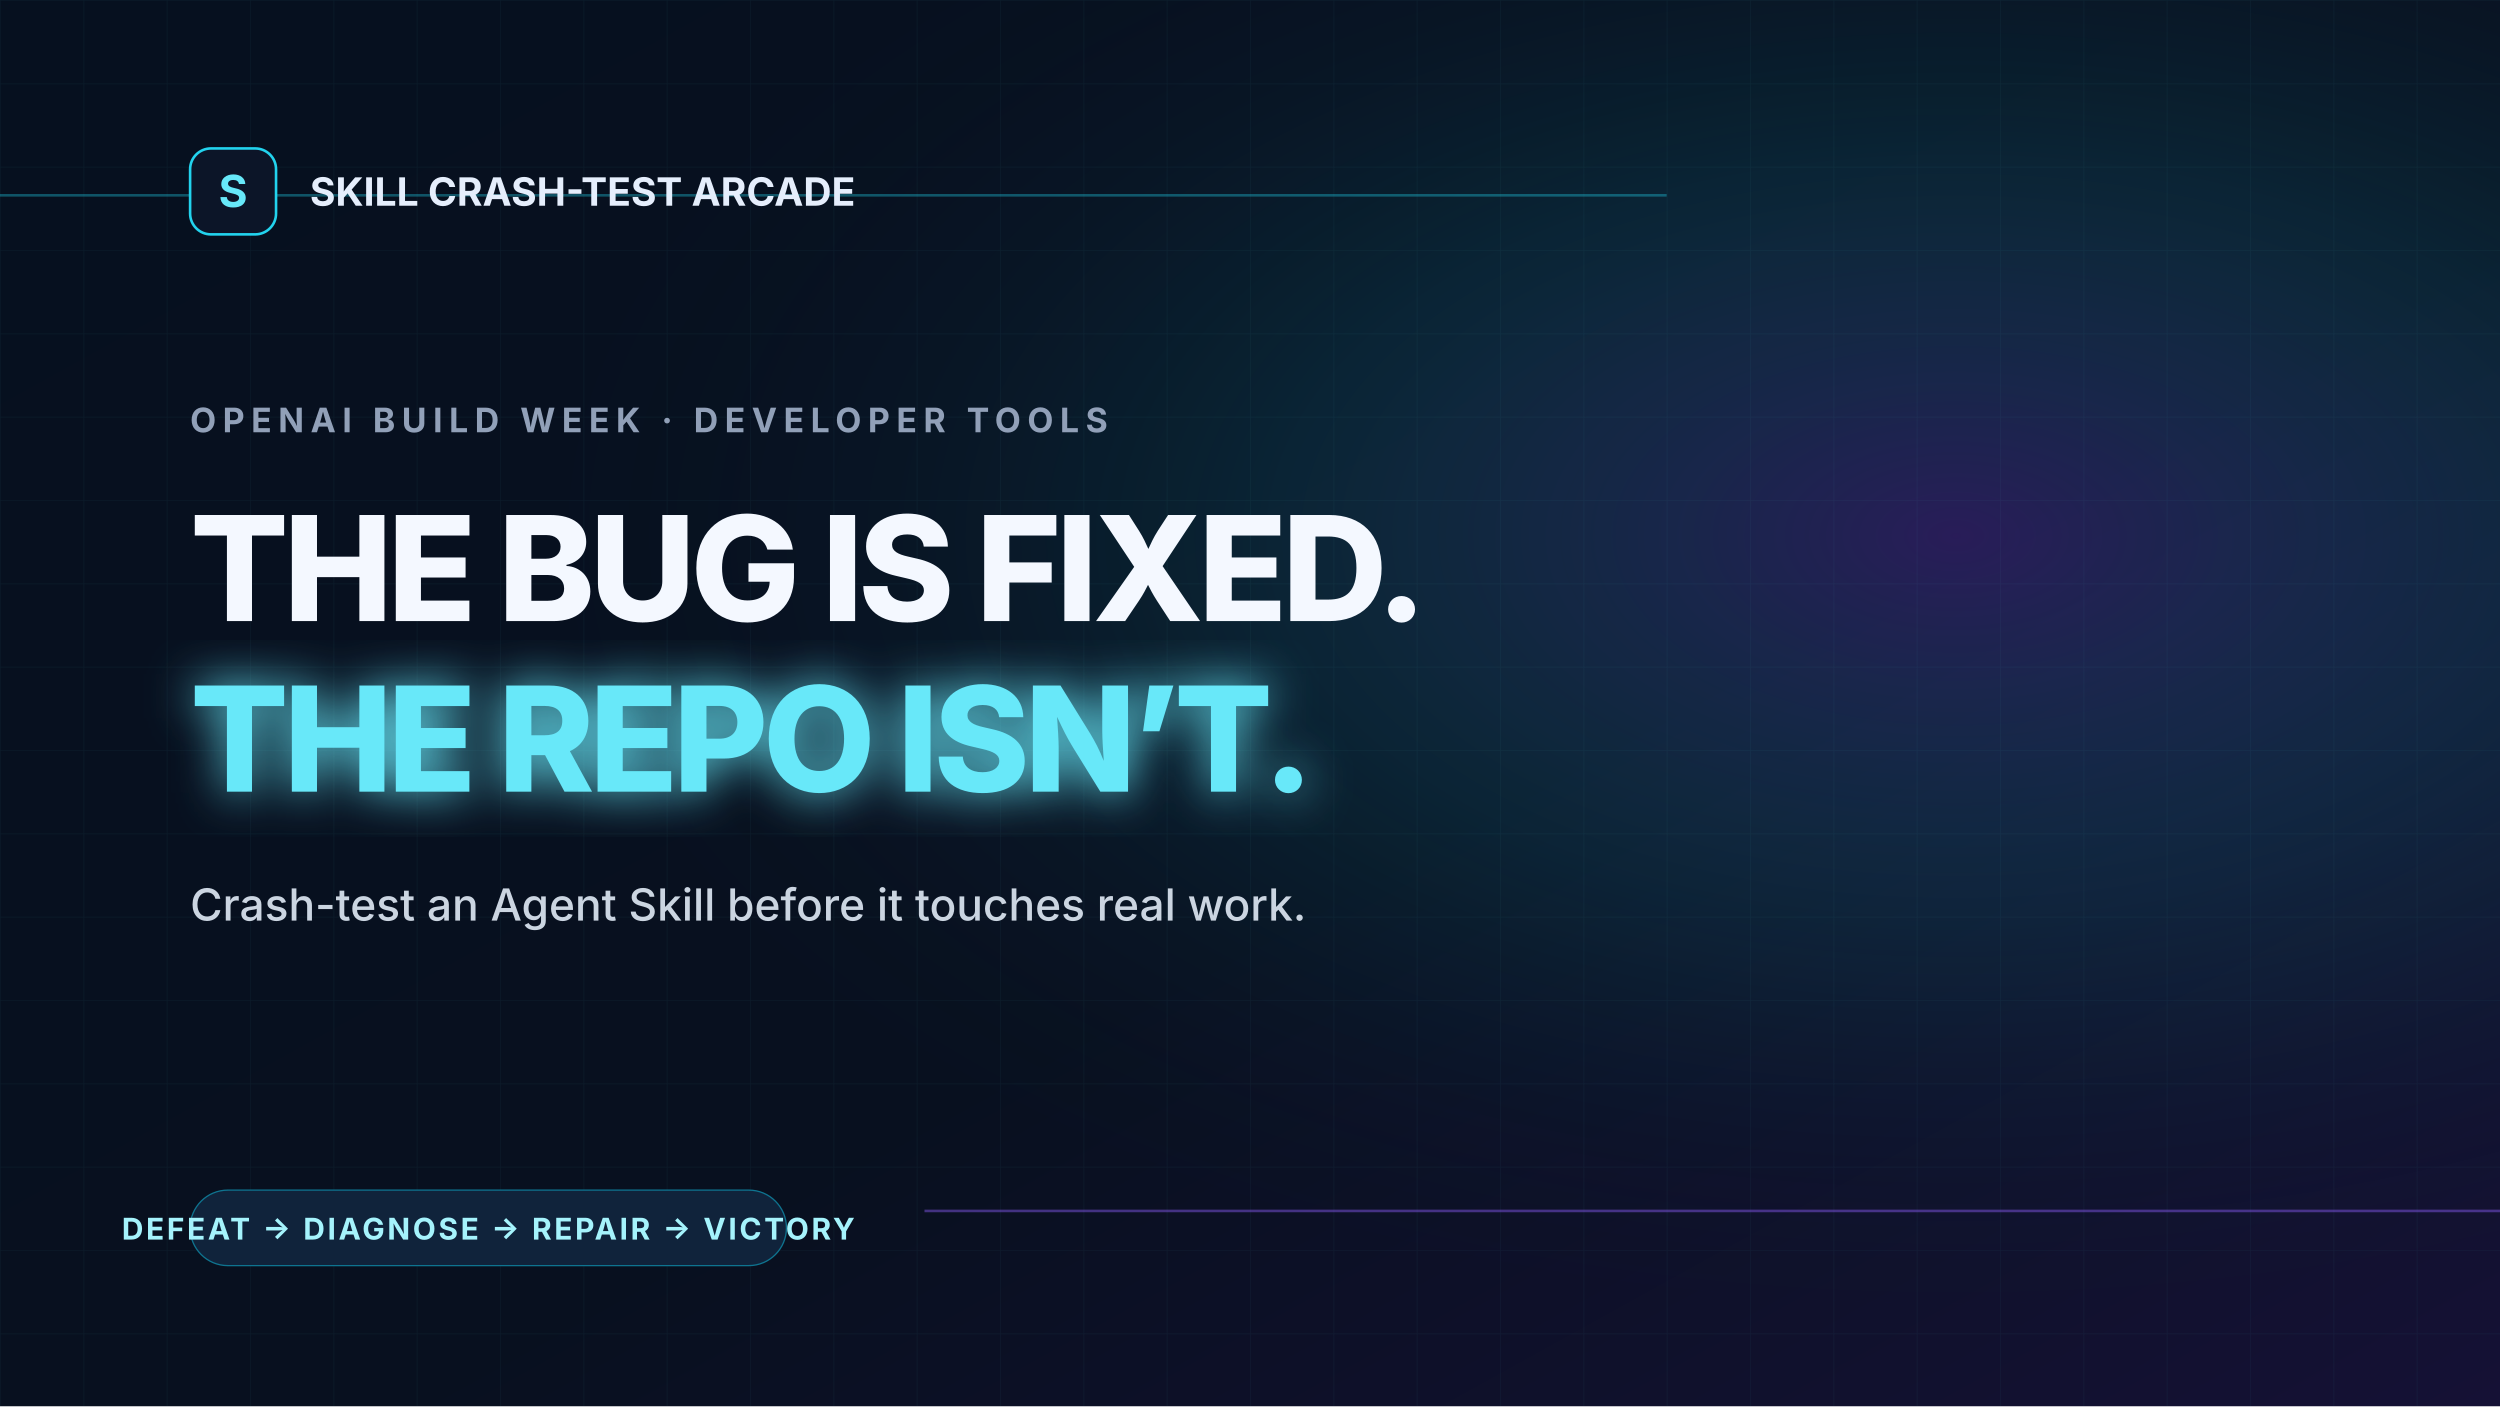
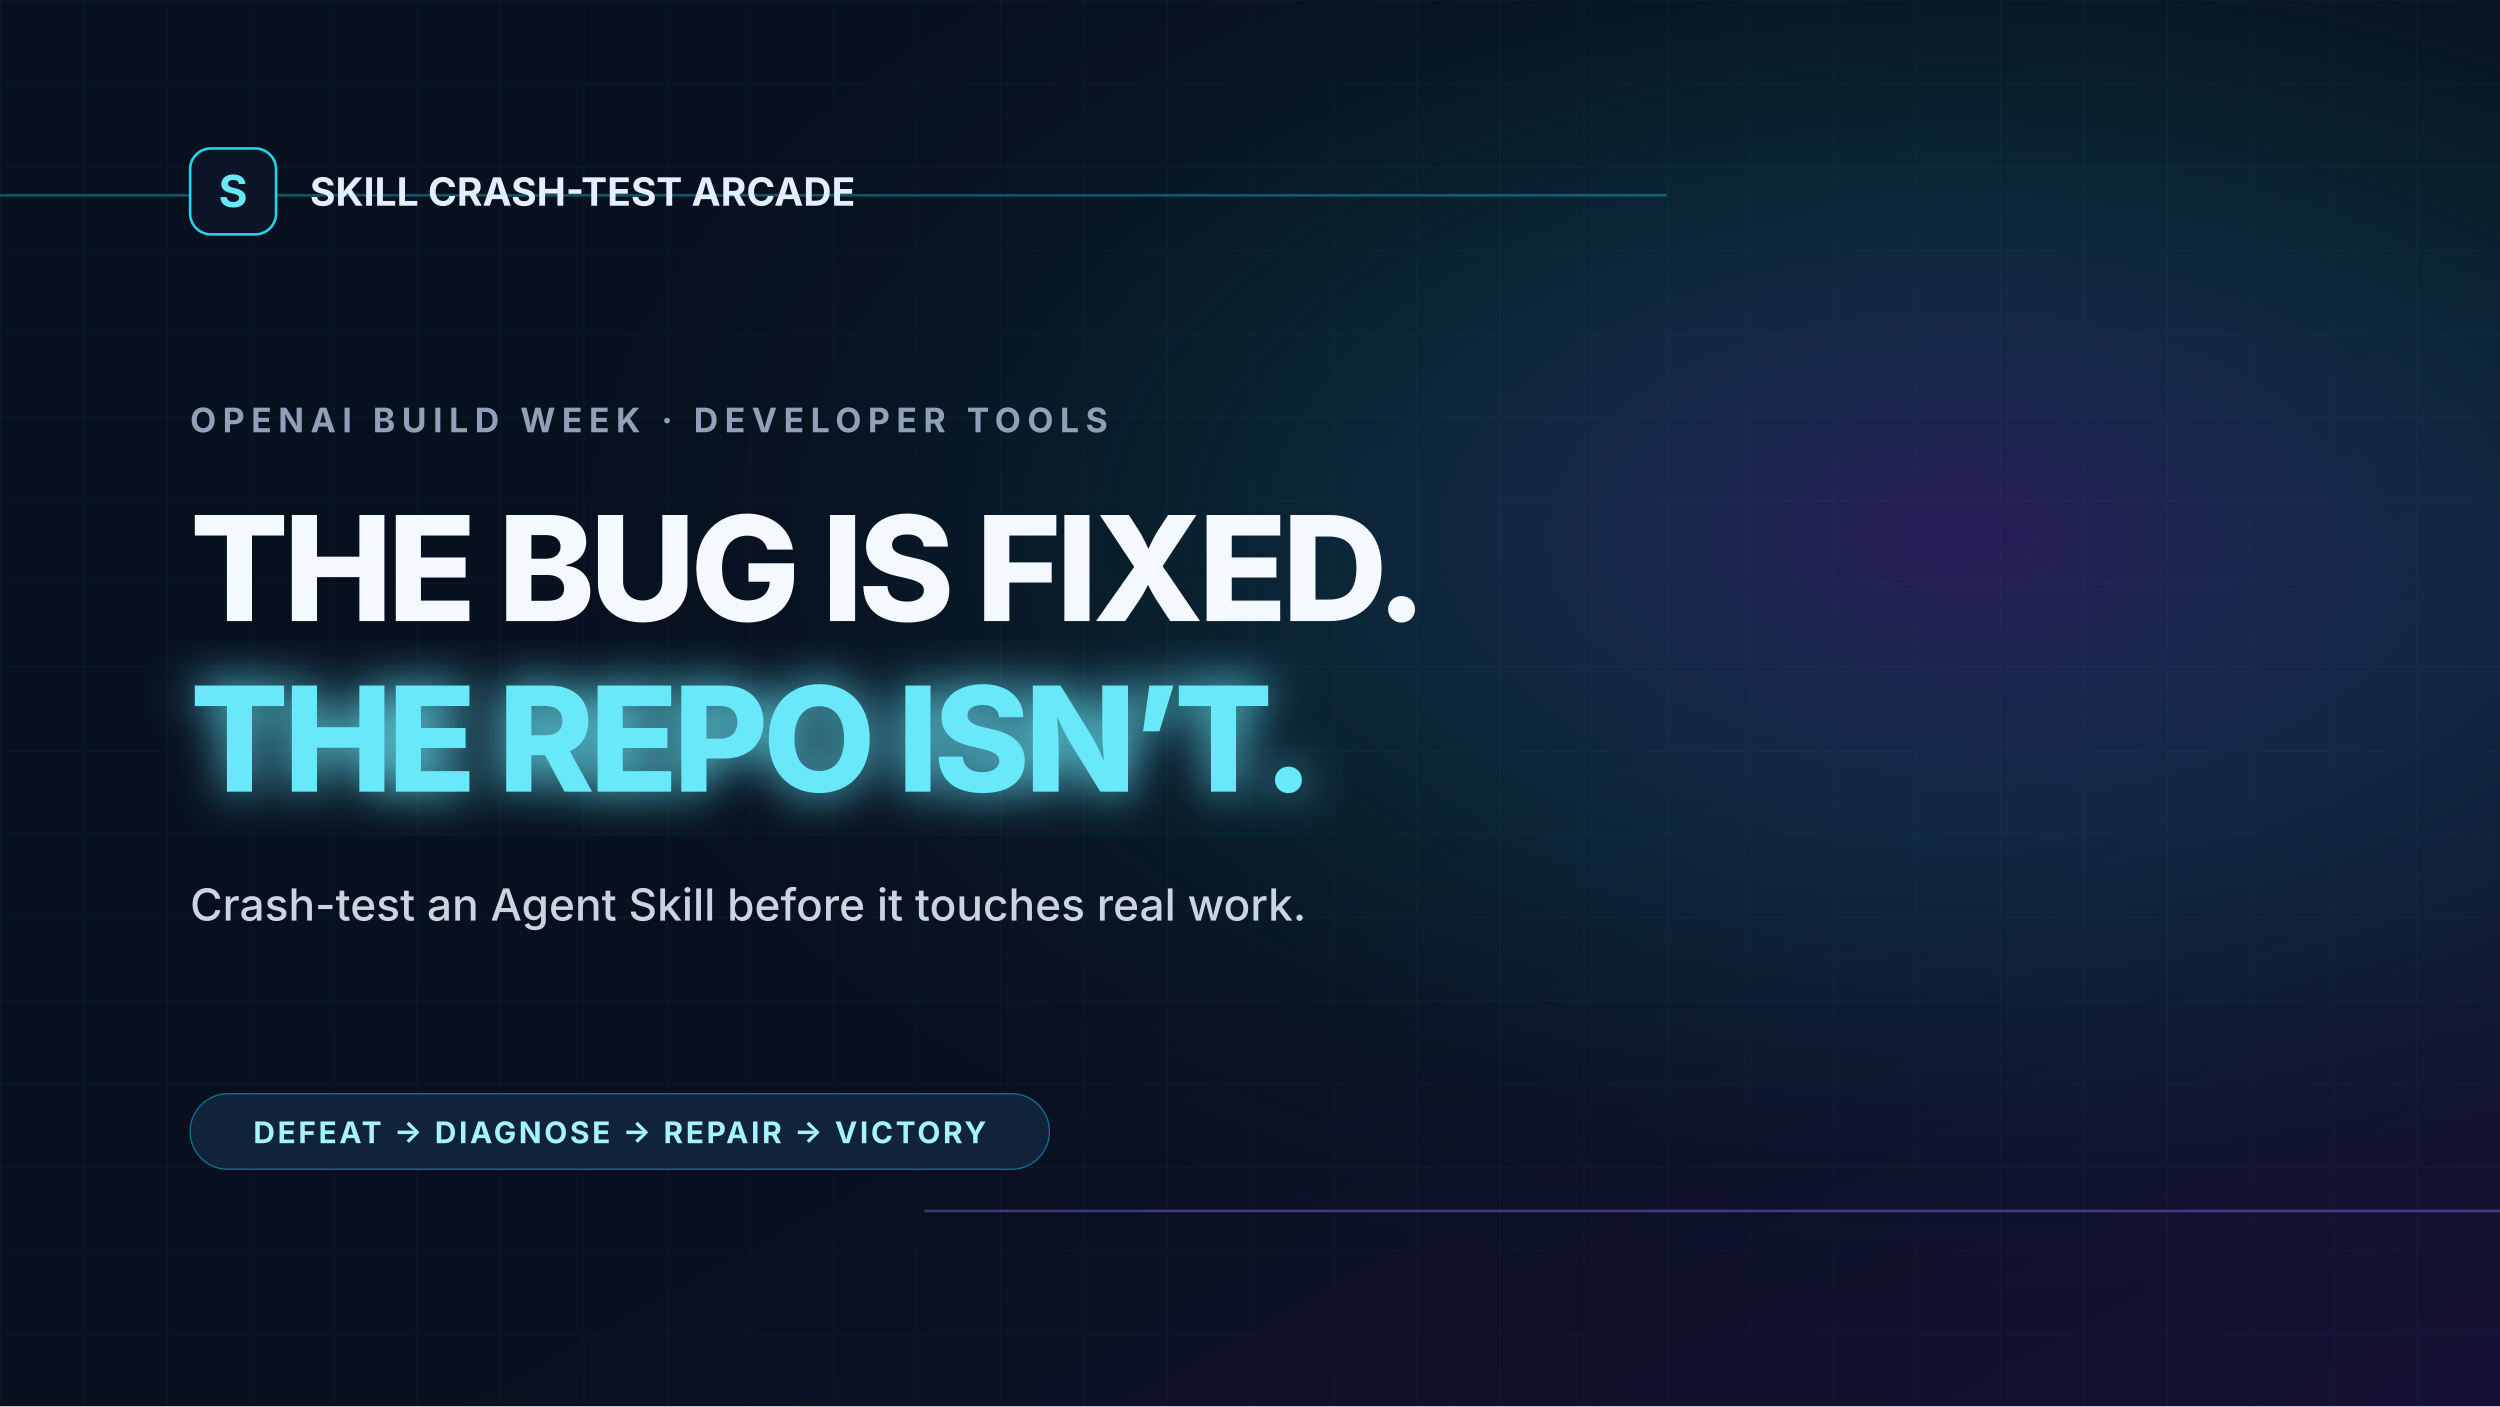
<svg xmlns="http://www.w3.org/2000/svg" width="1920" height="1080" viewBox="0 0 1920 1080">
  <defs>
    <linearGradient id="bg" x1="0" y1="0" x2="1" y2="1">
      <stop offset="0" stop-color="#06101f" />
      <stop offset="0.58" stop-color="#08101f" />
      <stop offset="1" stop-color="#151135" />
    </linearGradient>
    <radialGradient id="glow" cx="78%" cy="38%" r="58%">
      <stop offset="0" stop-color="#7c3aed" stop-opacity="0.28" />
      <stop offset="0.48" stop-color="#22d3ee" stop-opacity="0.10" />
      <stop offset="1" stop-color="#08101f" stop-opacity="0" />
    </radialGradient>
    <pattern id="grid" width="64" height="64" patternUnits="userSpaceOnUse">
      <path d="M64 0H0V64" fill="none" stroke="#67e8f9" stroke-opacity="0.055" stroke-width="1" />
    </pattern>
    <filter id="cyanGlow" x="-40%" y="-40%" width="180%" height="180%">
      <feGaussianBlur stdDeviation="18" result="blur" />
      <feMerge>
        <feMergeNode in="blur" />
        <feMergeNode in="SourceGraphic" />
      </feMerge>
    </filter>
  </defs>
  <rect width="1920" height="1080" fill="url(#bg)" />
  <rect width="1920" height="1080" fill="url(#glow)" />
  <rect width="1920" height="1080" fill="url(#grid)" />
  <path d="M0 150H1280" stroke="#22d3ee" stroke-opacity="0.35" stroke-width="2" />
  <path d="M710 930H1920" stroke="#8b5cf6" stroke-opacity="0.45" stroke-width="2" />
  <g transform="translate(146 114)">
    <rect width="66" height="66" rx="16" fill="#0c1528" stroke="#22d3ee" stroke-width="2" />
    <text x="33" y="45" text-anchor="middle" fill="#67e8f9" font-family="Inter, Helvetica, Arial, sans-serif" font-size="34" font-weight="700">S</text>
    <text x="92" y="44" fill="#e5eefc" font-family="Inter, Helvetica, Arial, sans-serif" font-size="30" font-weight="650">SKILL CRASH-TEST ARCADE</text>
  </g>
  <g transform="translate(146 332)">
    <text fill="#91a0b8" font-family="Inter, Helvetica, Arial, sans-serif" font-size="26" font-weight="650" letter-spacing="5">OPENAI BUILD WEEK · DEVELOPER TOOLS</text>
    <text y="145" fill="#f4f8ff" font-family="Inter, Helvetica, Arial, sans-serif" font-size="112" font-weight="800" letter-spacing="-4">THE BUG IS FIXED.</text>
    <text y="276" fill="#67e8f9" font-family="Inter, Helvetica, Arial, sans-serif" font-size="112" font-weight="800" letter-spacing="-4" filter="url(#cyanGlow)">THE REPO ISN’T.</text>
    <text y="375" fill="#cbd5e1" font-family="Inter, Helvetica, Arial, sans-serif" font-size="34" font-weight="450">Crash-test an Agent Skill before it touches real work.</text>
  </g>
-   <g transform="translate(146 914)">
-     <rect width="458" height="58" rx="29" fill="#10233b" stroke="#0e7490" />
-     <text x="229" y="38" text-anchor="middle" fill="#a5f3fc" font-family="Inter, Helvetica, Arial, sans-serif" font-size="23" font-weight="650" letter-spacing="2">DEFEAT → DIAGNOSE → REPAIR → VICTORY</text>
+   <g transform="translate(146 840)">
+     <rect width="660" height="58" rx="29" fill="#10233b" stroke="#0e7490" />
+     <text x="330" y="38" text-anchor="middle" fill="#a5f3fc" font-family="Inter, Helvetica, Arial, sans-serif" font-size="23" font-weight="650" letter-spacing="2">DEFEAT → DIAGNOSE → REPAIR → VICTORY</text>
  </g>
</svg>
